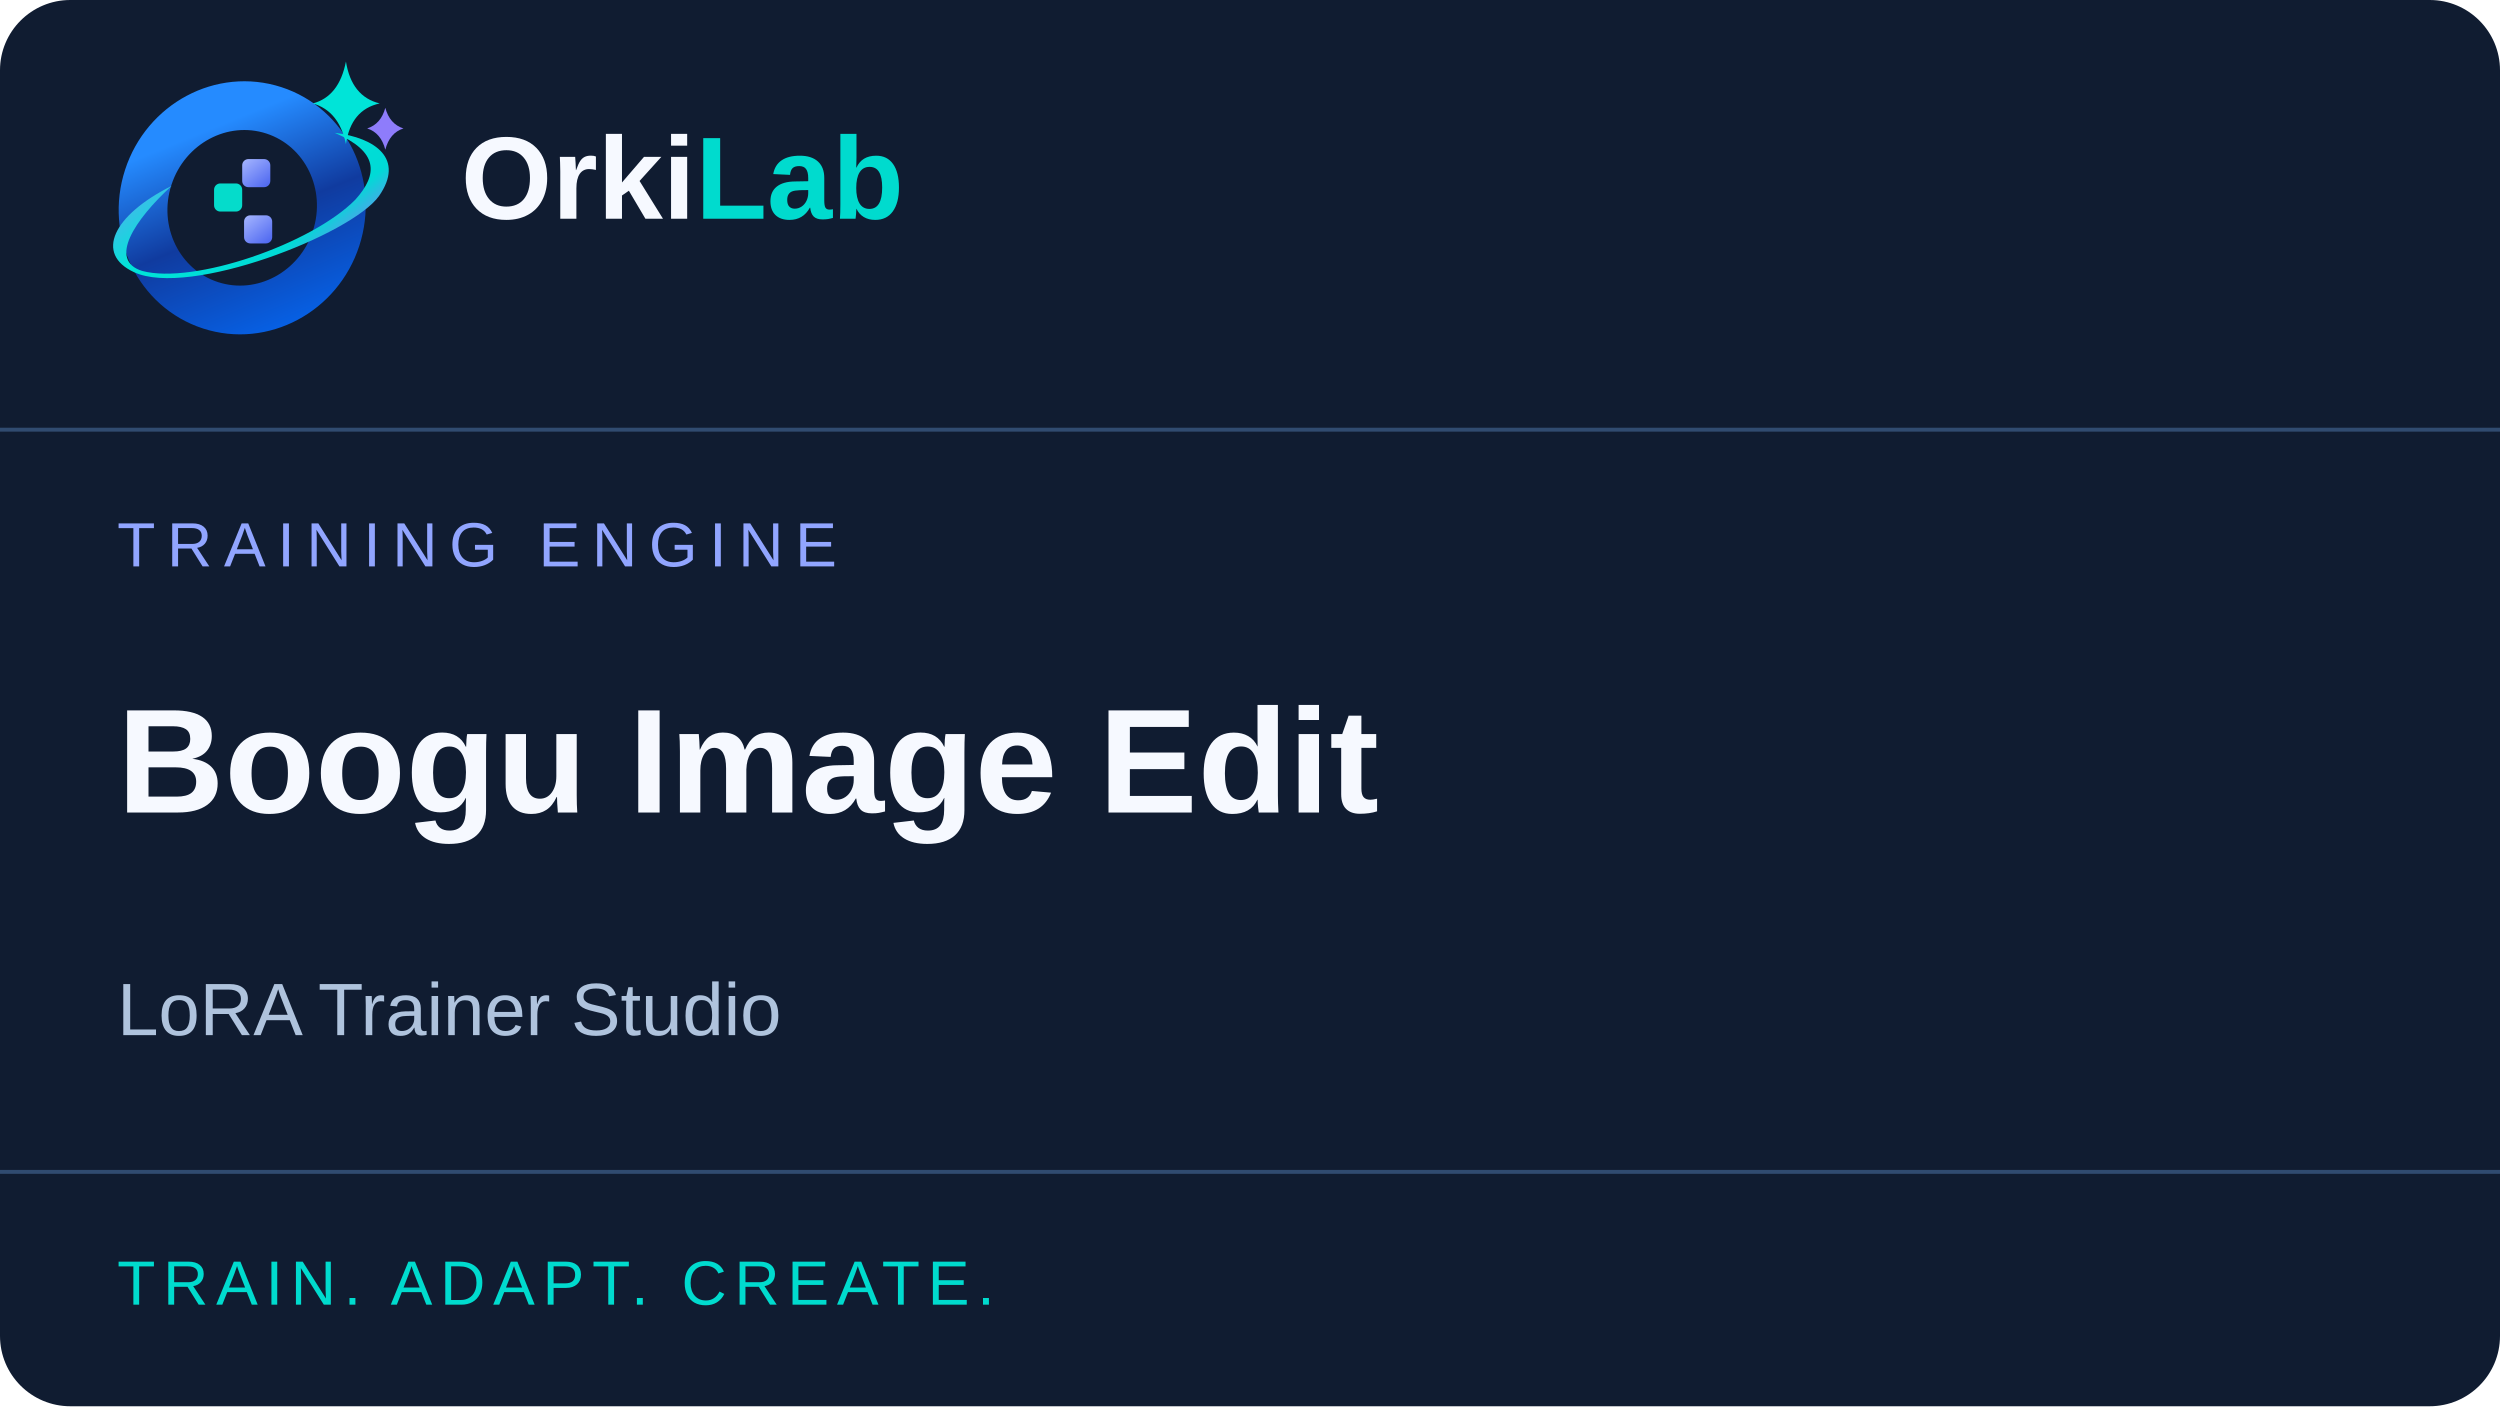
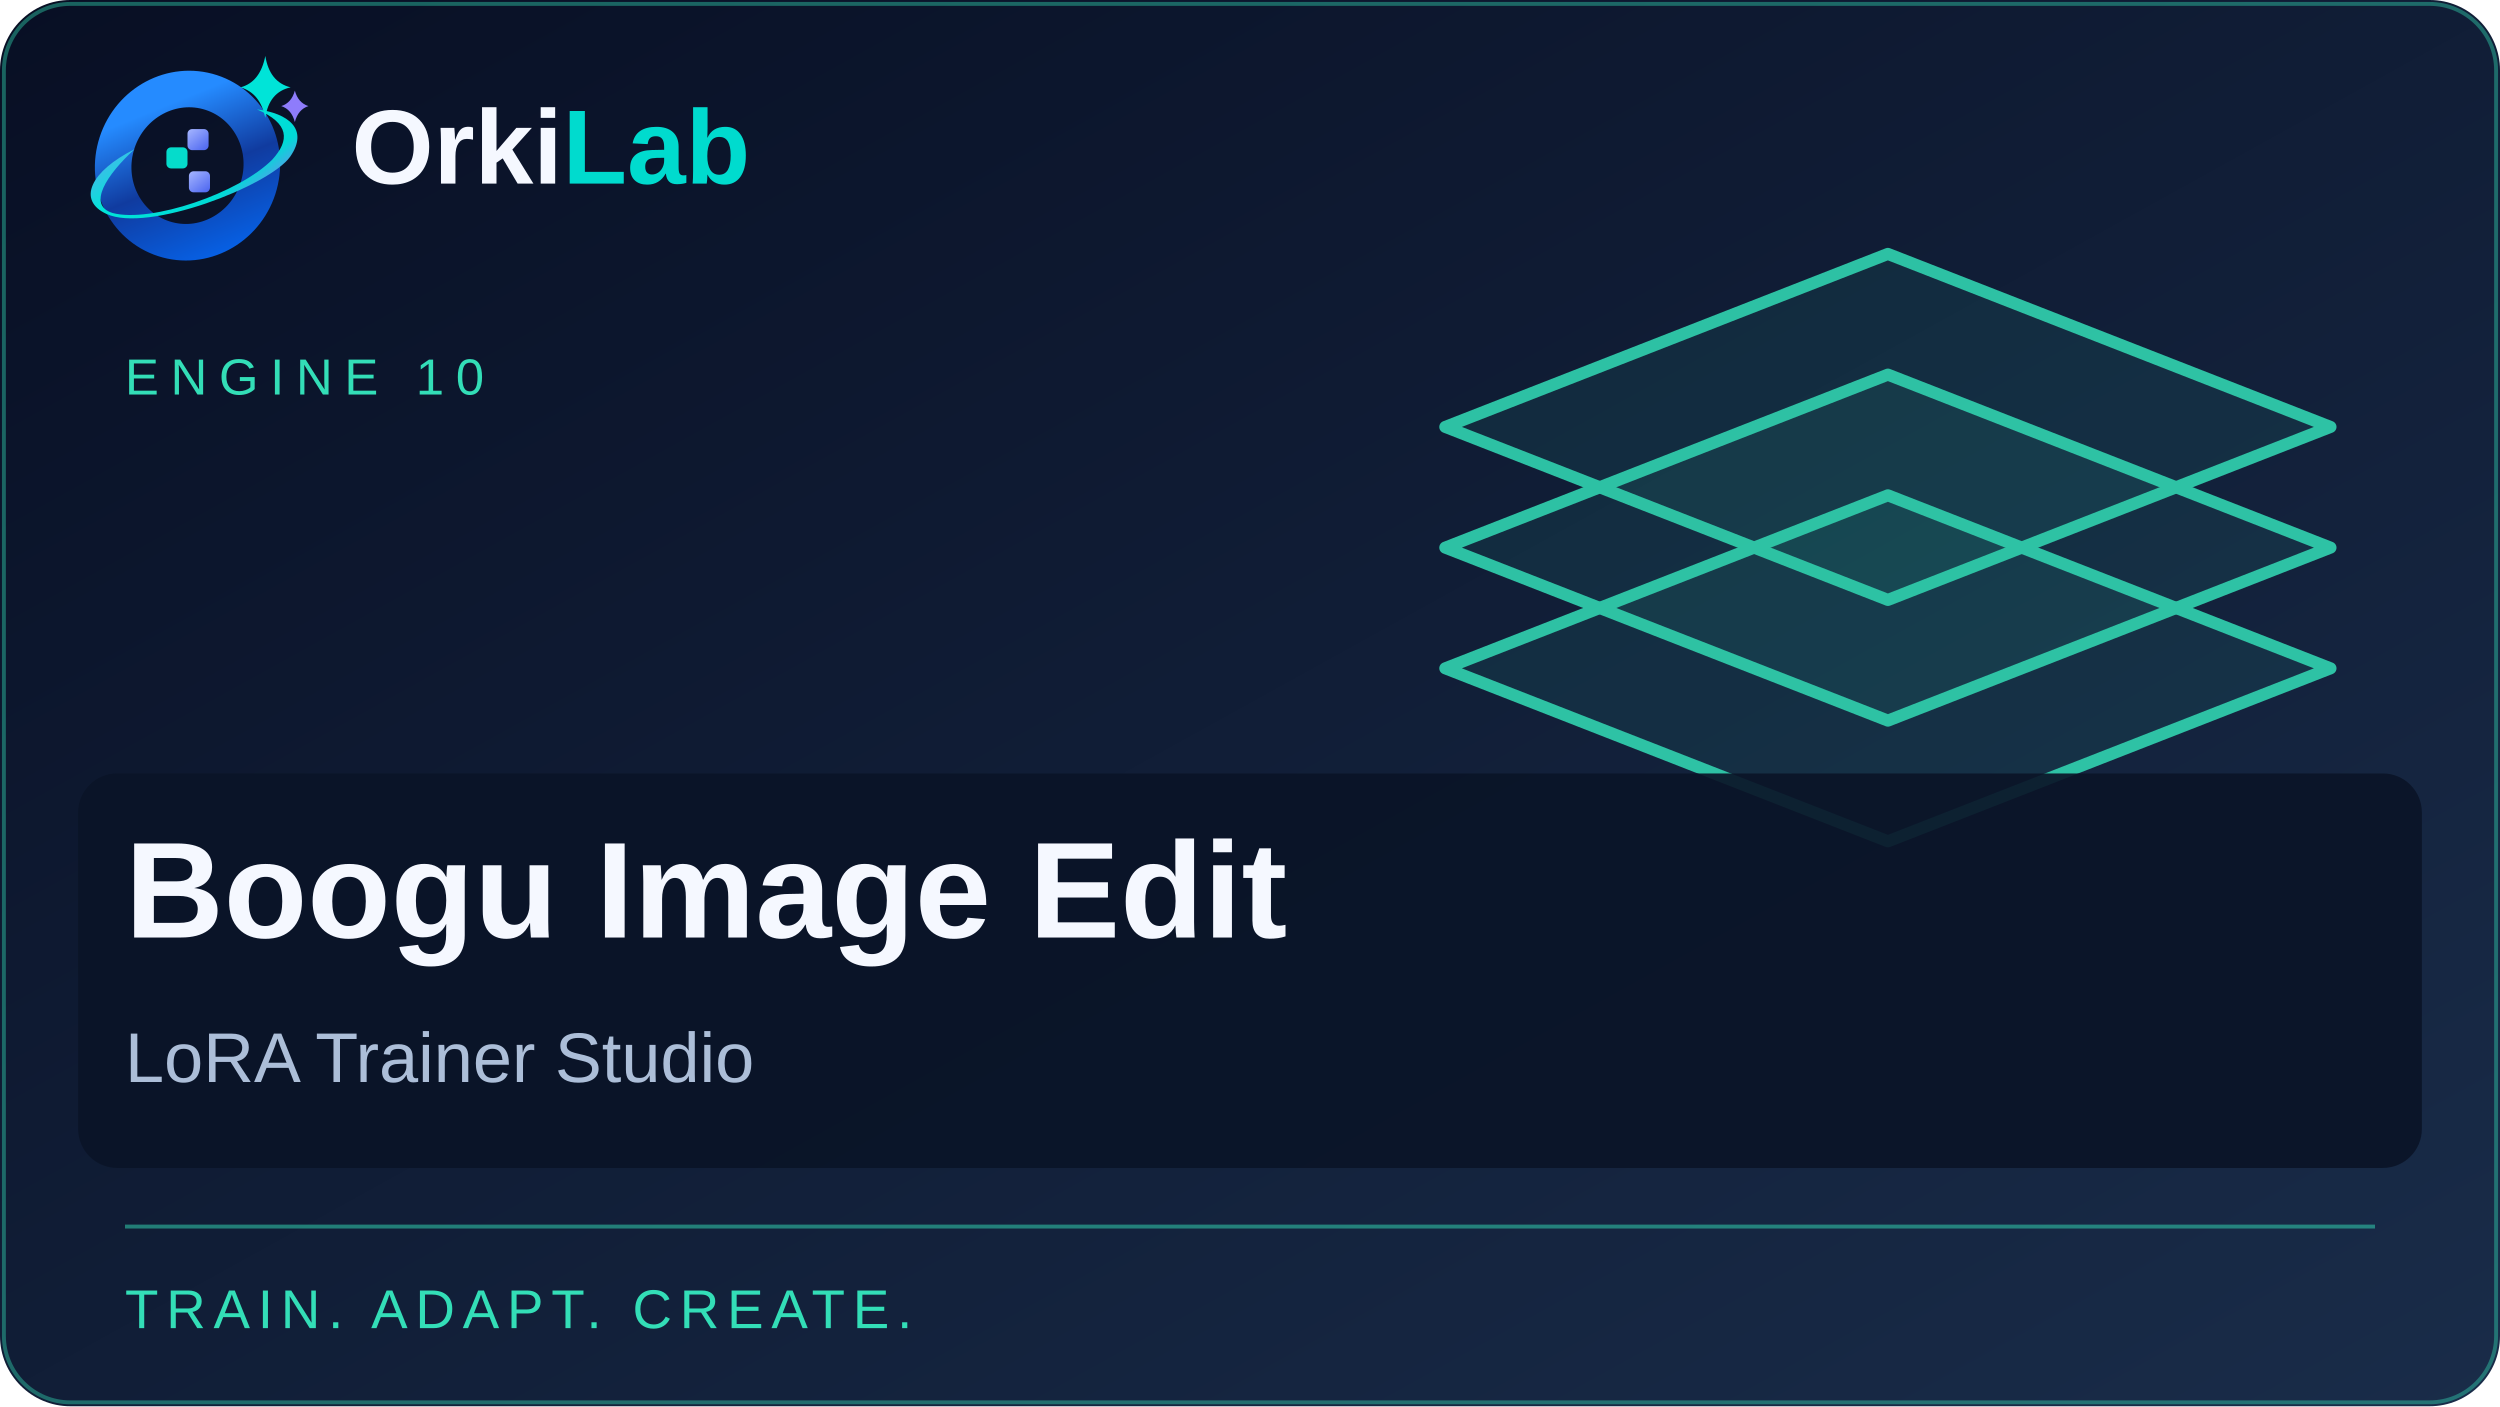
- <svg xmlns="http://www.w3.org/2000/svg" viewBox="0 0 640 360">
-   <rect width="640" height="360" rx="18" fill="#101C31" />
-   <path d="M0 110H640M0 300H640" stroke="#304B70" />
-   <g transform="translate(22 10) scale(.16)">
+ <svg xmlns="http://www.w3.org/2000/svg" width="640" height="360" viewBox="0 0 640 360">
+   <defs>
+     <linearGradient id="panel" x2="1" y2="1">
+       <stop stop-color="#080F24" />
+       <stop offset="1" stop-color="#192C49" />
+     </linearGradient>
+   </defs>
+   <rect width="640" height="360" rx="18" fill="url(#panel)" />
+   <rect x="1" y="1" width="638" height="358" rx="17" fill="none" stroke="#33DEB7" stroke-opacity=".4" />
+   <g transform="translate(18 10) scale(.12)">
    <defs>
      <linearGradient id="bg" x2="1" y2="1">
        <stop stop-color="#070D25" />
        <stop offset="1" stop-color="#101E3C" />
      </linearGradient>
      <linearGradient id="ring" x1=".2" y1=".2" x2=".85" y2="1">
        <stop stop-color="#258BFF" />
        <stop offset=".48" stop-color="#103B9F" />
        <stop offset="1" stop-color="#075FE2" />
      </linearGradient>
      <linearGradient id="orbit" x2="1" y2=".65">
        <stop stop-color="#9683FF" />
        <stop offset=".46" stop-color="#00E5D8" />
        <stop offset=".8" stop-color="#00DAD6" />
        <stop offset="1" stop-color="#8B79F7" />
      </linearGradient>
      <linearGradient id="tile" x2=".8" y2="1">
        <stop stop-color="#A6B6FF" />
        <stop offset="1" stop-color="#526BF1" />
      </linearGradient>
      <pattern id="grid" width="40" height="40" patternUnits="userSpaceOnUse">
        <path d="M40 0H0V40" stroke="#8FB7E0" stroke-opacity=".055" fill="none" />
      </pattern>
    </defs>
    <g>
      <ellipse cx="250" cy="270" rx="158" ry="164" transform="rotate(18 250 270)" fill="none" stroke="url(#ring)" stroke-width="78" />
      <rect x="250" y="192" width="45" height="45" rx="10" fill="url(#tile)" />
      <rect x="205" y="231" width="45" height="45" rx="10" fill="#05DCCB" />
      <rect x="253" y="282" width="45" height="45" rx="10" fill="url(#tile)" />
      <path d="M137 235C43 282 14 344 77 373C165 414 425 313 469 251C510 192 464 158 398 150C468 180 468 216 431 257C361 328 172 393 90 371C35 354 78 289 137 235Z" fill="url(#orbit)" />
      <path d="M416 36Q425 92 470 103Q424 113 416 168Q405 115 363 103Q405 92 416 36Z" fill="#00E4D8" />
      <path d="M479 110Q486 136 508 143Q486 150 479 177Q472 150 450 143Q472 136 479 110Z" fill="#8E7CFB" />
    </g>
  </g>
-   <text x="118" y="56" font-family="Arial,sans-serif" font-size="30" font-weight="bold" fill="#F6F9FF">Orki<tspan fill="#00DBCE">Lab</tspan>
+   <text x="90" y="47" fill="#F5F8FF" font-family="Arial,sans-serif" font-size="27" font-weight="bold">Orki<tspan fill="#00DBCE">Lab</tspan>
  </text>
-   <g font-family="Arial,sans-serif">
-     <text x="30" y="145" font-size="16" letter-spacing="3" fill="#91A5FF">TRAINING ENGINE</text>
-     <text x="30" y="208" font-size="38" font-weight="bold" fill="#F6F9FF">Boogu Image Edit</text>
-     <text x="30" y="265" font-size="19" fill="#AFC3DD">LoRA Trainer Studio</text>
-     <text x="30" y="334" font-size="16" letter-spacing="2" fill="#00DBCE">TRAIN. ADAPT. CREATE.</text>
+   <text x="32" y="101" fill="#33DEB7" font-family="Arial,sans-serif" font-size="13" letter-spacing="3">ENGINE 10</text>
+   <g transform="translate(370 65) scale(1.03)" opacity=".85">
+     <g stroke="#33DEB7" stroke-width="3" fill="none" stroke-linecap="round" stroke-linejoin="round">
+       <path d="M110 0L220 43L110 86L0 43Z" fill="#33DEB7" fill-opacity=".09" />
+       <path d="M110 30L220 73L110 116L0 73Z" fill="#33DEB7" fill-opacity=".09" />
+       <path d="M110 60L220 103L110 146L0 103Z" fill="#33DEB7" fill-opacity=".09" />
+     </g>
  </g>
+   <rect x="20" y="198" width="600" height="101" rx="10" fill="#0A1428" fill-opacity=".92" />
+   <text x="32" y="240" fill="#F5F8FF" font-family="Arial,sans-serif" font-size="35" font-weight="bold">Boogu Image Edit</text>
+   <text x="32" y="277" fill="#ACBED8" font-family="Arial,sans-serif" font-size="18">LoRA Trainer Studio</text>
+   <path d="M32 314H608" stroke="#33DEB7" opacity=".5" />
+   <text x="32" y="340" fill="#33DEB7" font-family="Arial,sans-serif" font-size="14" letter-spacing="2">TRAIN. ADAPT. CREATE.</text>
</svg>
